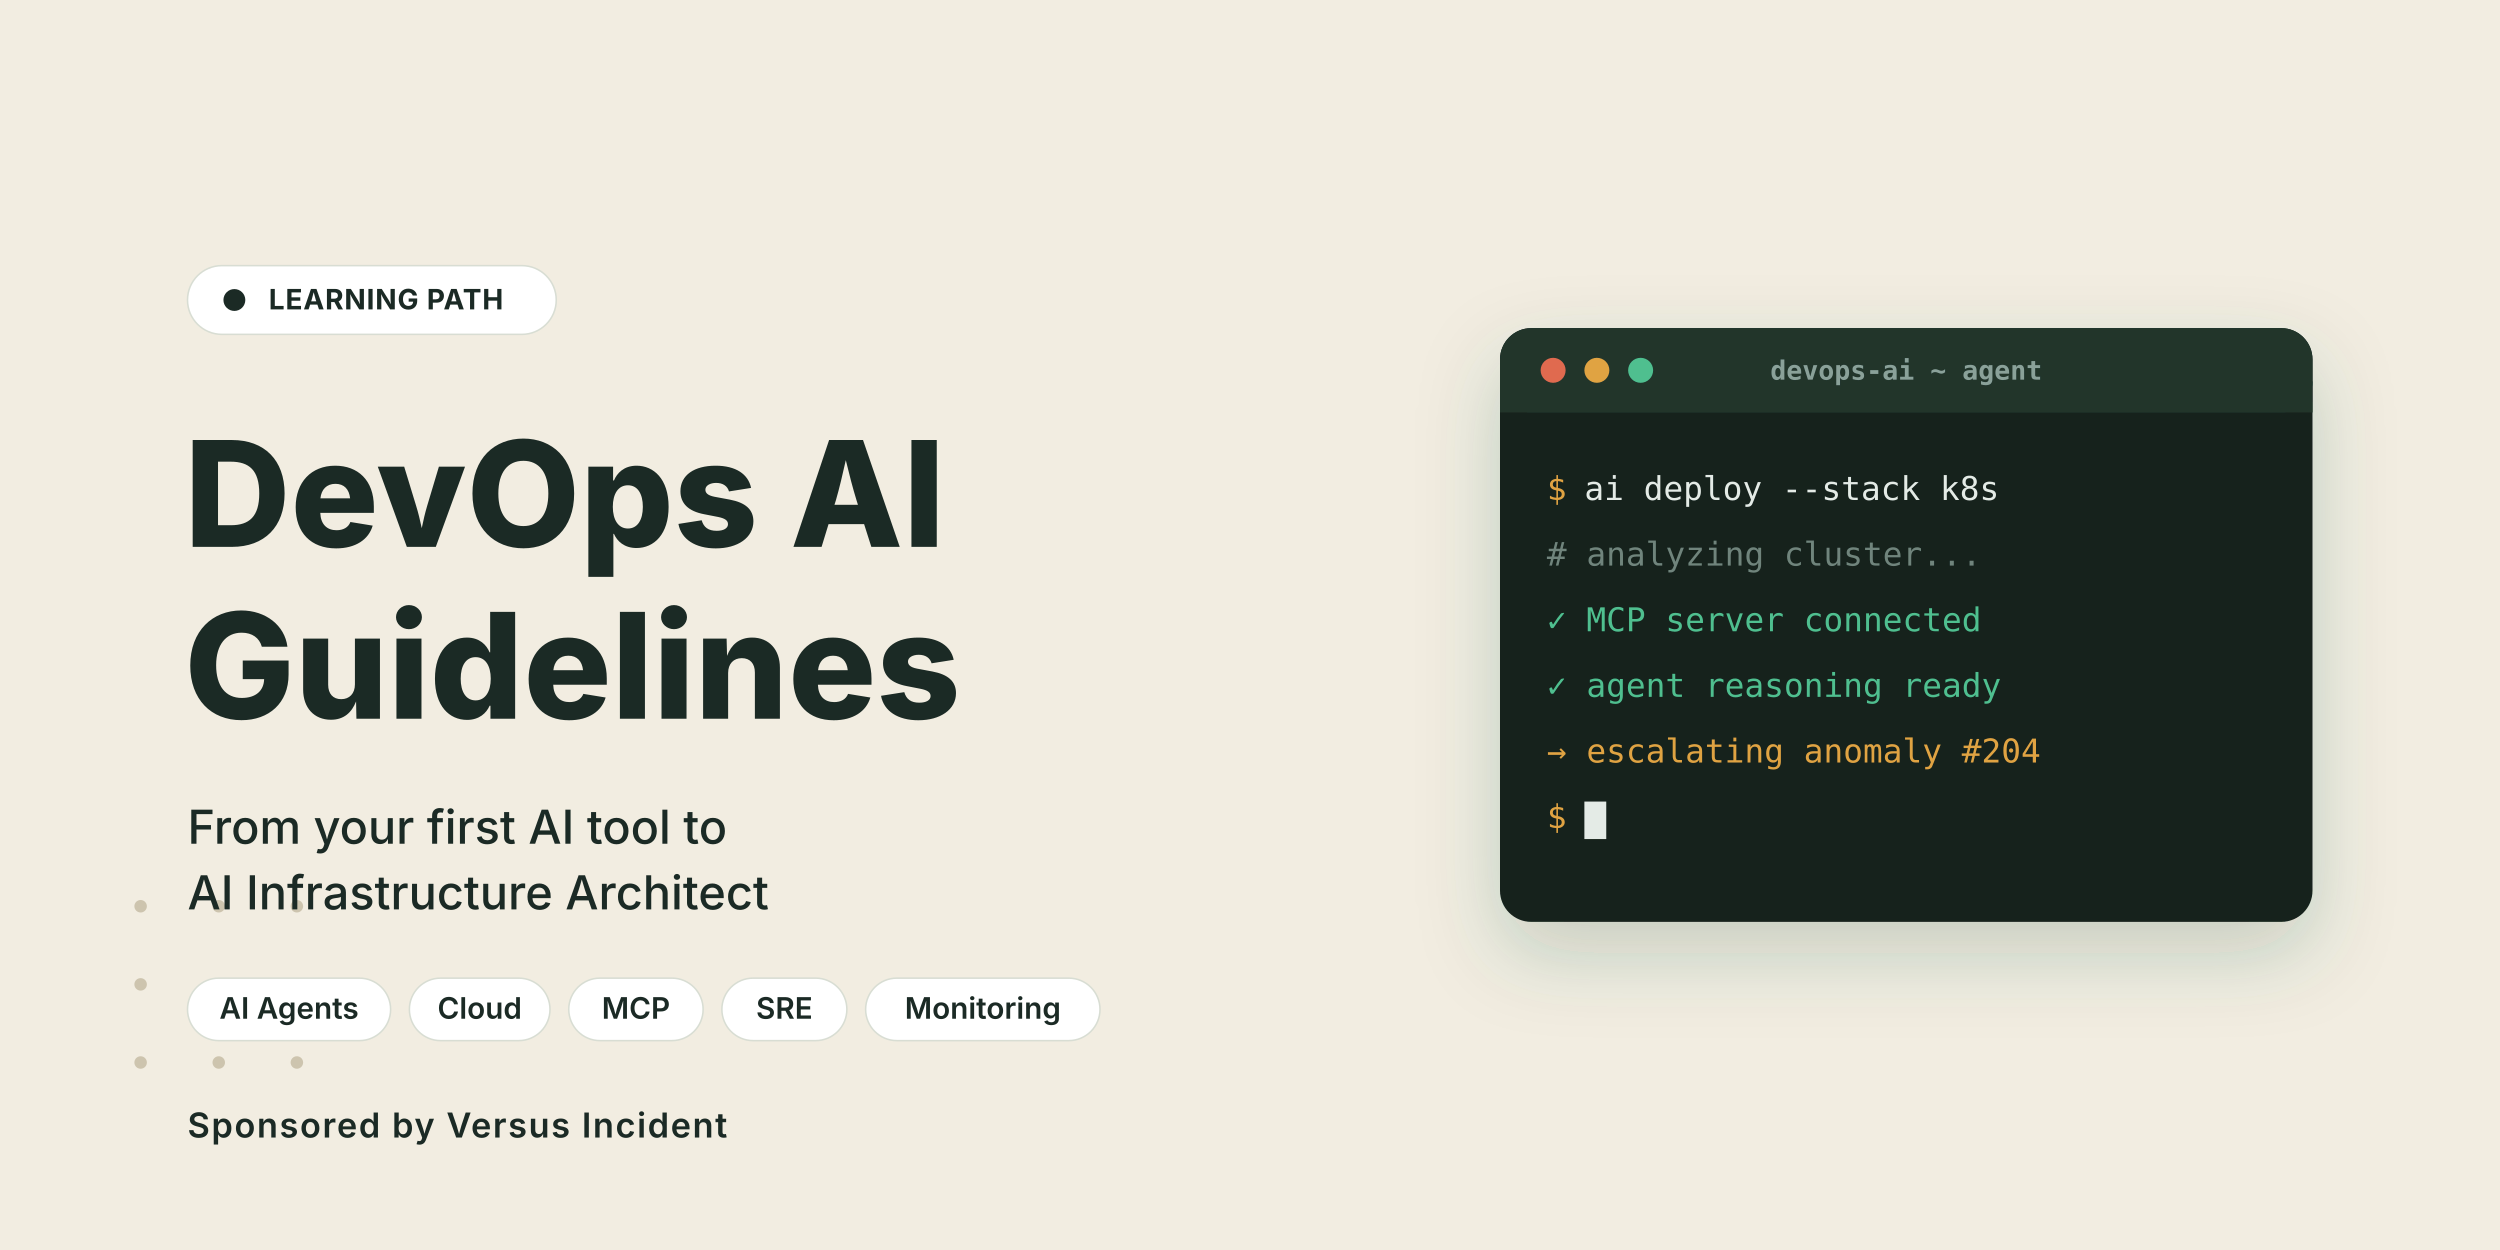
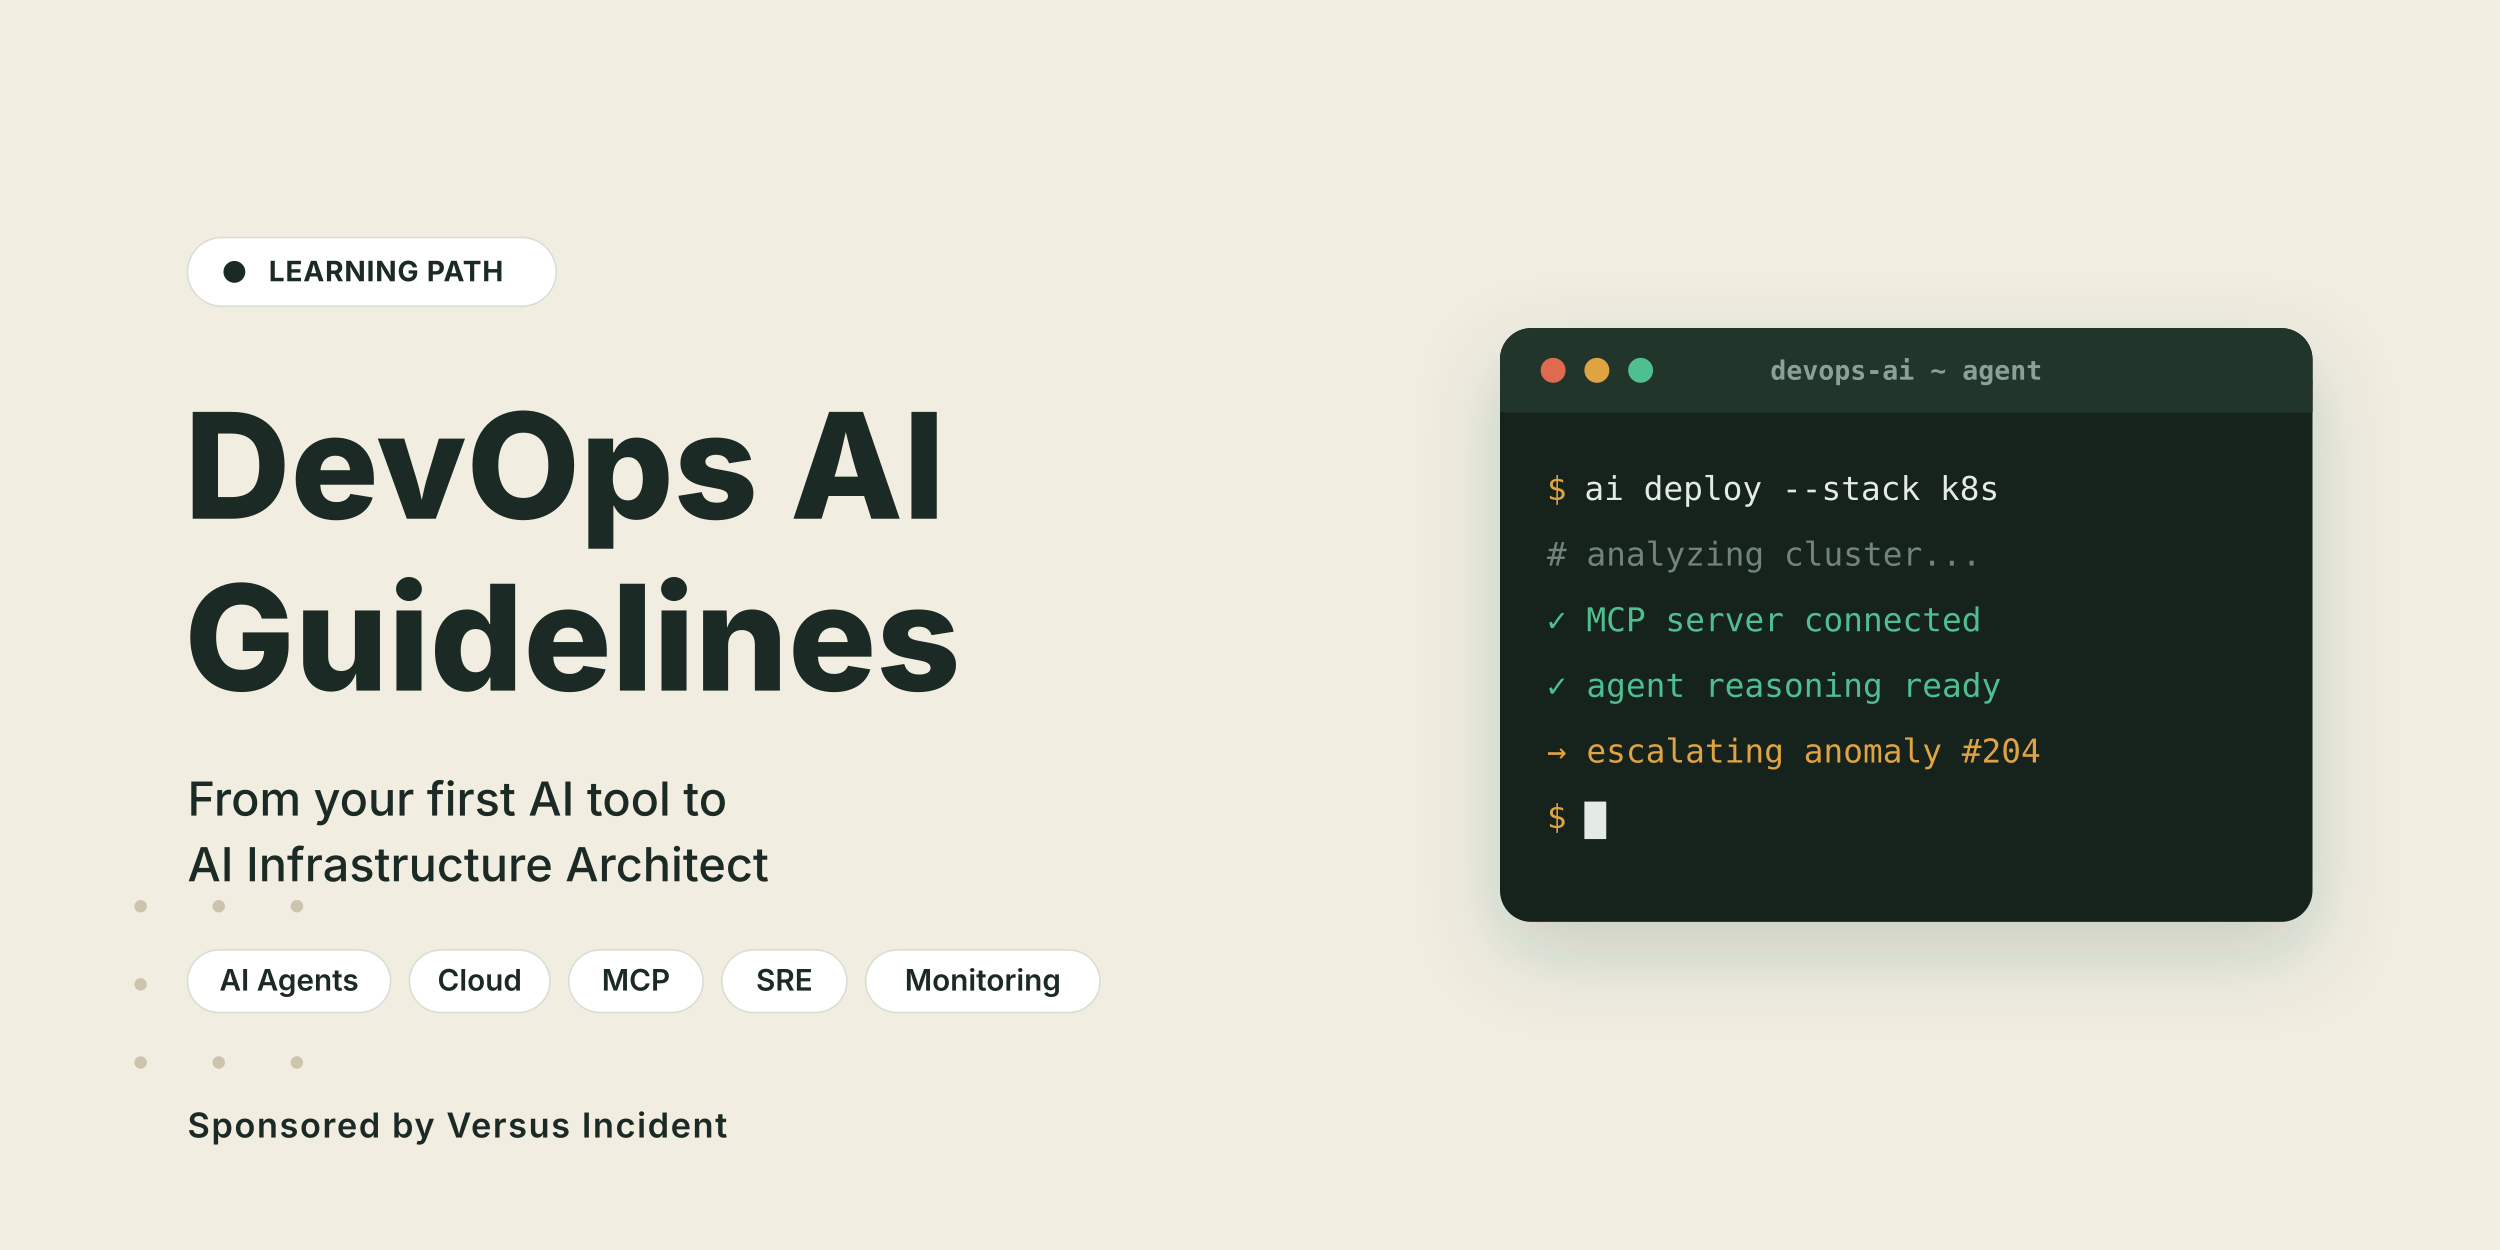
<svg xmlns="http://www.w3.org/2000/svg" width="1600" height="800" viewBox="0 -20 1600 800" font-family="Inter, 'Segoe UI', Arial, sans-serif">
  <defs>
    <filter id="softShadow" x="-20%" y="-20%" width="140%" height="140%">
      <feDropShadow dx="0" dy="20" stdDeviation="26" flood-color="#1f5c4d" flood-opacity="0.22" />
    </filter>
  </defs>
  <rect x="0" y="-20" width="1600" height="800" fill="#f2ede1" />
  <g fill="#cdc4ae">
    <circle cx="90" cy="560" r="4" />
    <circle cx="140" cy="560" r="4" />
    <circle cx="190" cy="560" r="4" />
    <circle cx="90" cy="610" r="4" />
    <circle cx="140" cy="610" r="4" />
    <circle cx="190" cy="610" r="4" />
    <circle cx="90" cy="660" r="4" />
    <circle cx="140" cy="660" r="4" />
    <circle cx="190" cy="660" r="4" />
  </g>
-   <g>
+   <g transform="translate(0,-18)">
    <rect x="120" y="150" width="236" height="44" rx="22" fill="#ffffff" stroke="#d8ddd3" stroke-width="1" />
    <circle cx="150" cy="172" r="7" fill="#1b2a25" />
    <text x="172" y="178" font-size="18" fill="#1b2a25" font-weight="700" letter-spacing="0.5">LEARNING PATH</text>
    <text x="118" y="330" font-size="94" fill="#1b2a25" font-weight="800">DevOps AI</text>
    <text x="118" y="440" font-size="94" font-weight="800" fill="#1b2a25">Guidelines</text>
    <text x="120" y="520" font-size="30" fill="#1b2a25" font-weight="500">From your first AI tool to</text>
    <text x="120" y="562" font-size="30" fill="#1b2a25" font-weight="500">AI Infrastructure Architect</text>
    <g font-size="19" font-weight="600">
      <rect x="120" y="606" width="130" height="40" rx="20" fill="#ffffff" stroke="#d8ddd3" />
      <text x="185" y="632" fill="#1b2a25" text-anchor="middle">AI Agents</text>
      <rect x="262" y="606" width="90" height="40" rx="20" fill="#ffffff" stroke="#d8ddd3" />
      <text x="307" y="632" fill="#1b2a25" text-anchor="middle">Cloud</text>
      <rect x="364" y="606" width="86" height="40" rx="20" fill="#ffffff" stroke="#d8ddd3" />
      <text x="407" y="632" fill="#1b2a25" text-anchor="middle">MCP</text>
      <rect x="462" y="606" width="80" height="40" rx="20" fill="#ffffff" stroke="#d8ddd3" />
      <text x="502" y="632" fill="#1b2a25" text-anchor="middle">SRE</text>
      <rect x="554" y="606" width="150" height="40" rx="20" fill="#ffffff" stroke="#d8ddd3" />
      <text x="629" y="632" fill="#1b2a25" text-anchor="middle">Monitoring</text>
    </g>
  </g>
  <g filter="url(#softShadow)">
    <rect x="960" y="190" width="520" height="380" rx="20" fill="#14211c" />
    <rect x="960" y="190" width="520" height="54" rx="20" fill="#20342c" />
    <rect x="960" y="224" width="520" height="20" fill="#20342c" />
    <circle cx="994" cy="217" r="8" fill="#e06a4f" />
    <circle cx="1022" cy="217" r="8" fill="#e0a343" />
    <circle cx="1050" cy="217" r="8" fill="#4fbf8f" />
    <text x="1220" y="223" font-size="17" fill="#8aa199" font-weight="600" text-anchor="middle" font-family="monospace">devops-ai ~ agent</text>
    <g font-family="monospace" font-size="21">
      <text x="990" y="300" fill="#e0a343">$</text>
      <text x="1014" y="300" fill="#e4ebe6">ai deploy --stack k8s</text>
      <text x="990" y="342" fill="#6f847b"># analyzing cluster...</text>
      <text x="990" y="384" fill="#4fbf8f">✓ MCP server connected</text>
      <text x="990" y="426" fill="#4fbf8f">✓ agent reasoning ready</text>
      <text x="990" y="468" fill="#e0a343">→ escalating anomaly #204</text>
      <text x="990" y="510" fill="#e0a343">$</text>
      <rect x="1014" y="493" width="14" height="24" fill="#e4ebe6">
        <animate attributeName="opacity" values="1;0;1" dur="1.1s" repeatCount="indefinite" />
      </rect>
    </g>
  </g>
  <text x="120" y="708" font-size="22" fill="#1b2a25" font-weight="600" letter-spacing="1">Sponsored by Versus Incident</text>
</svg>
